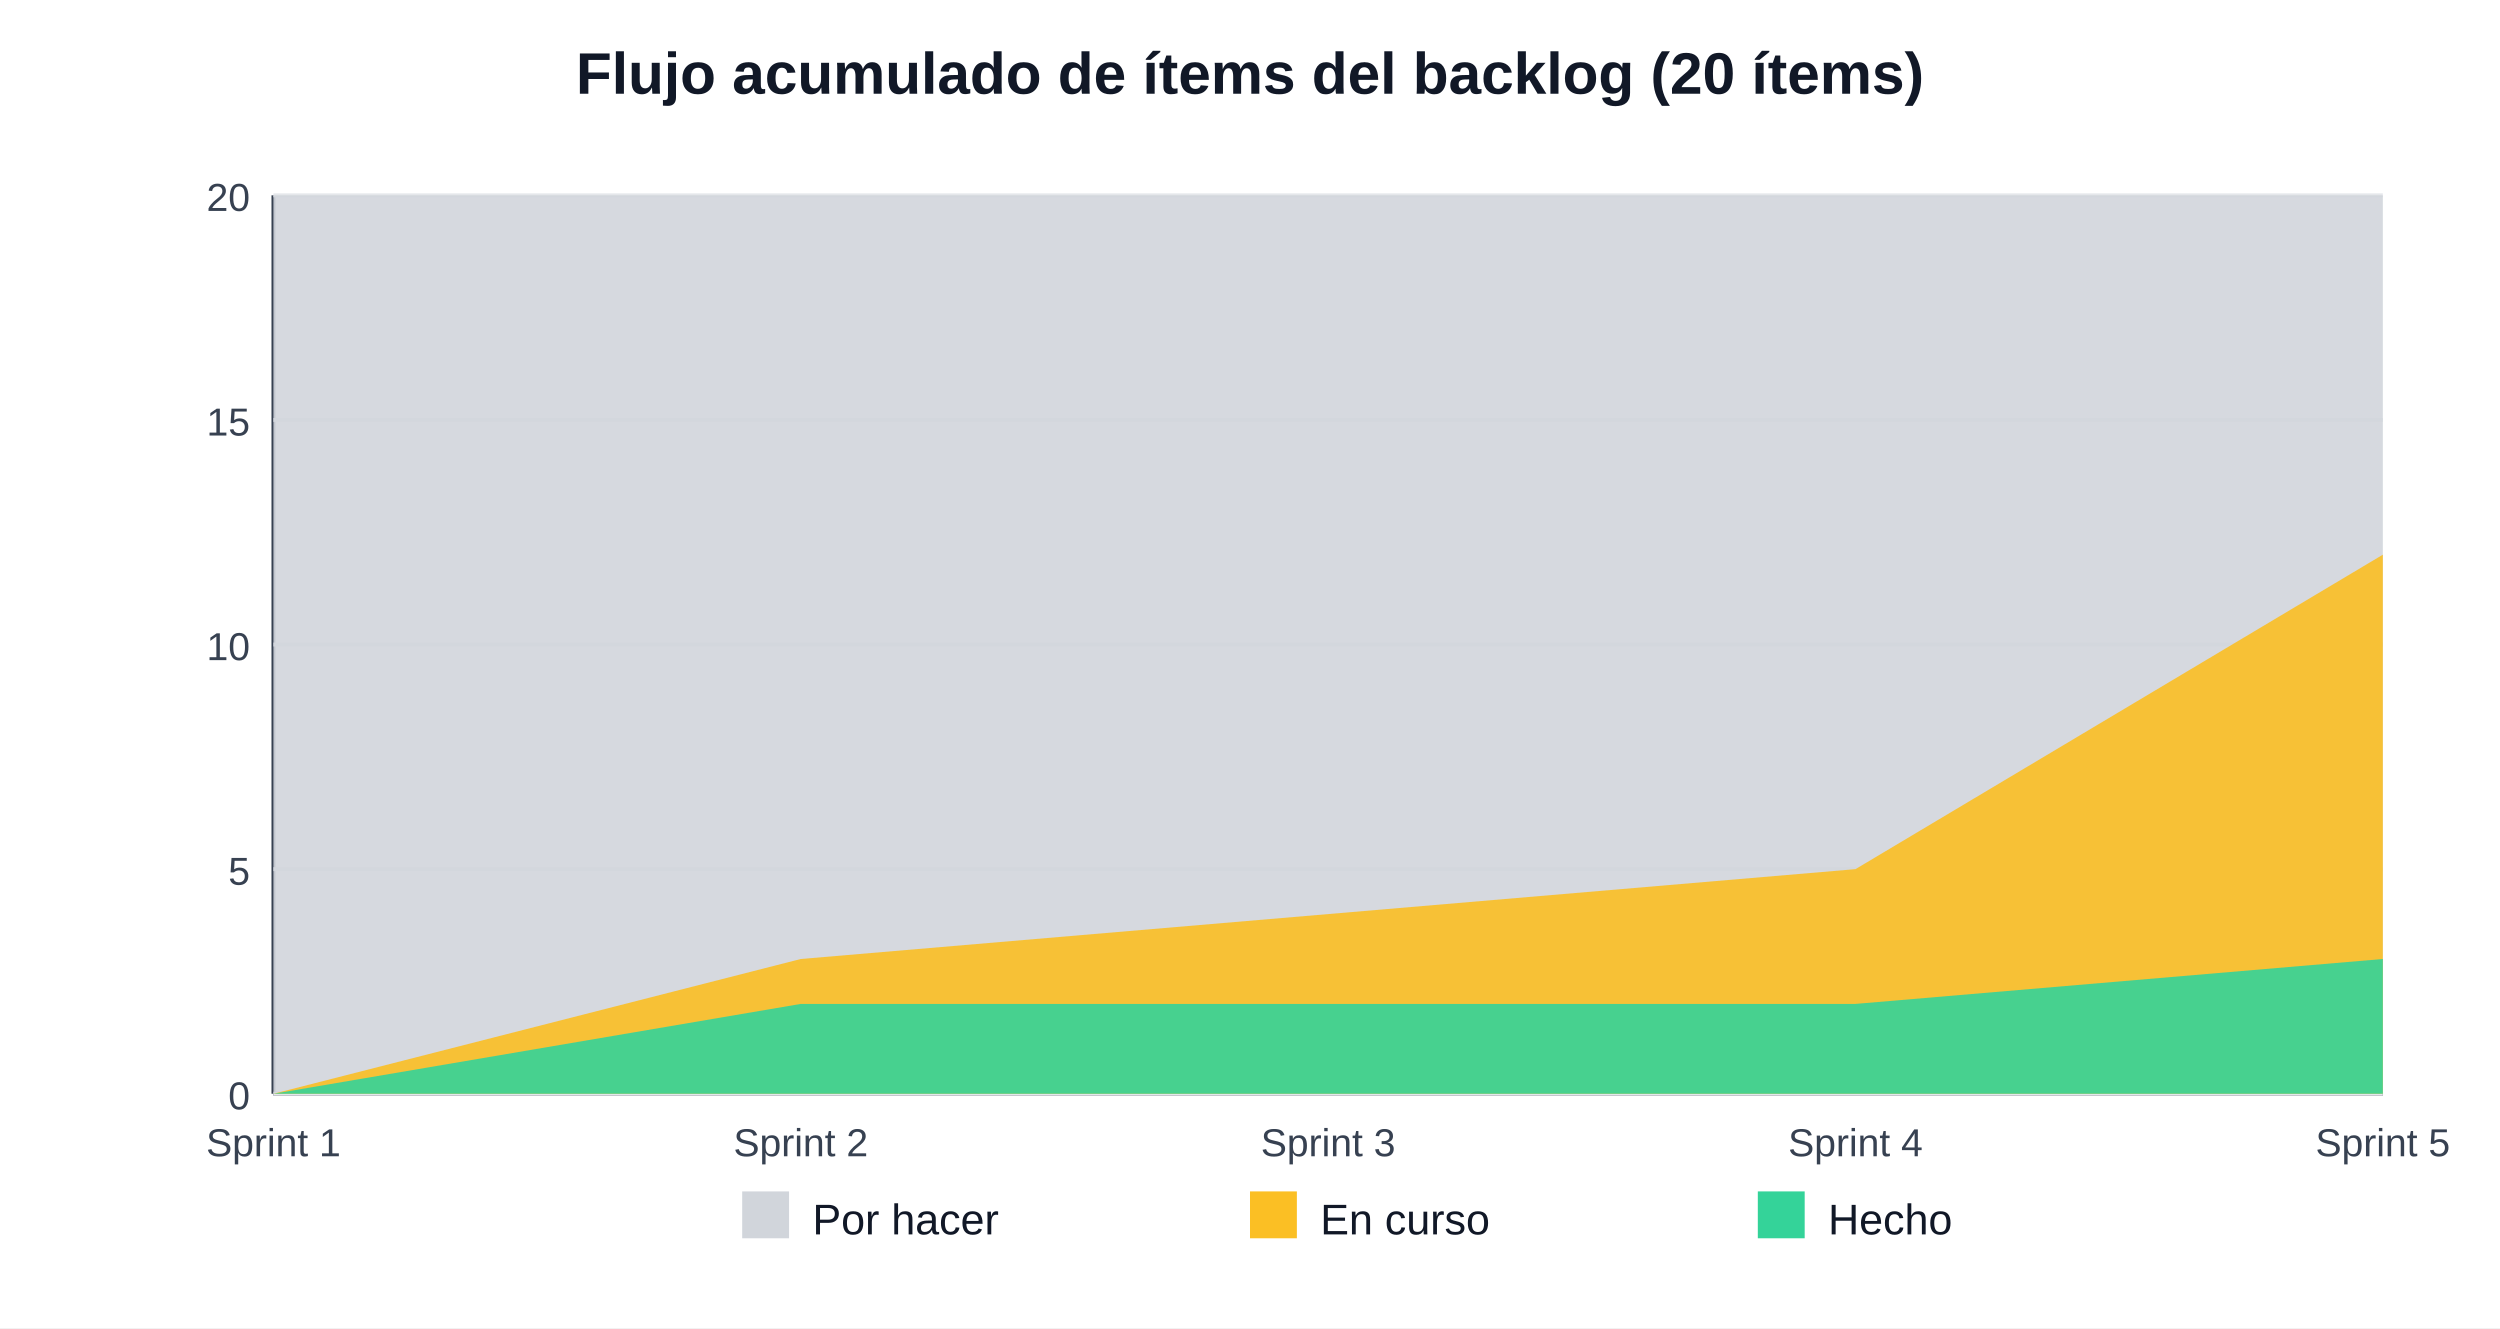
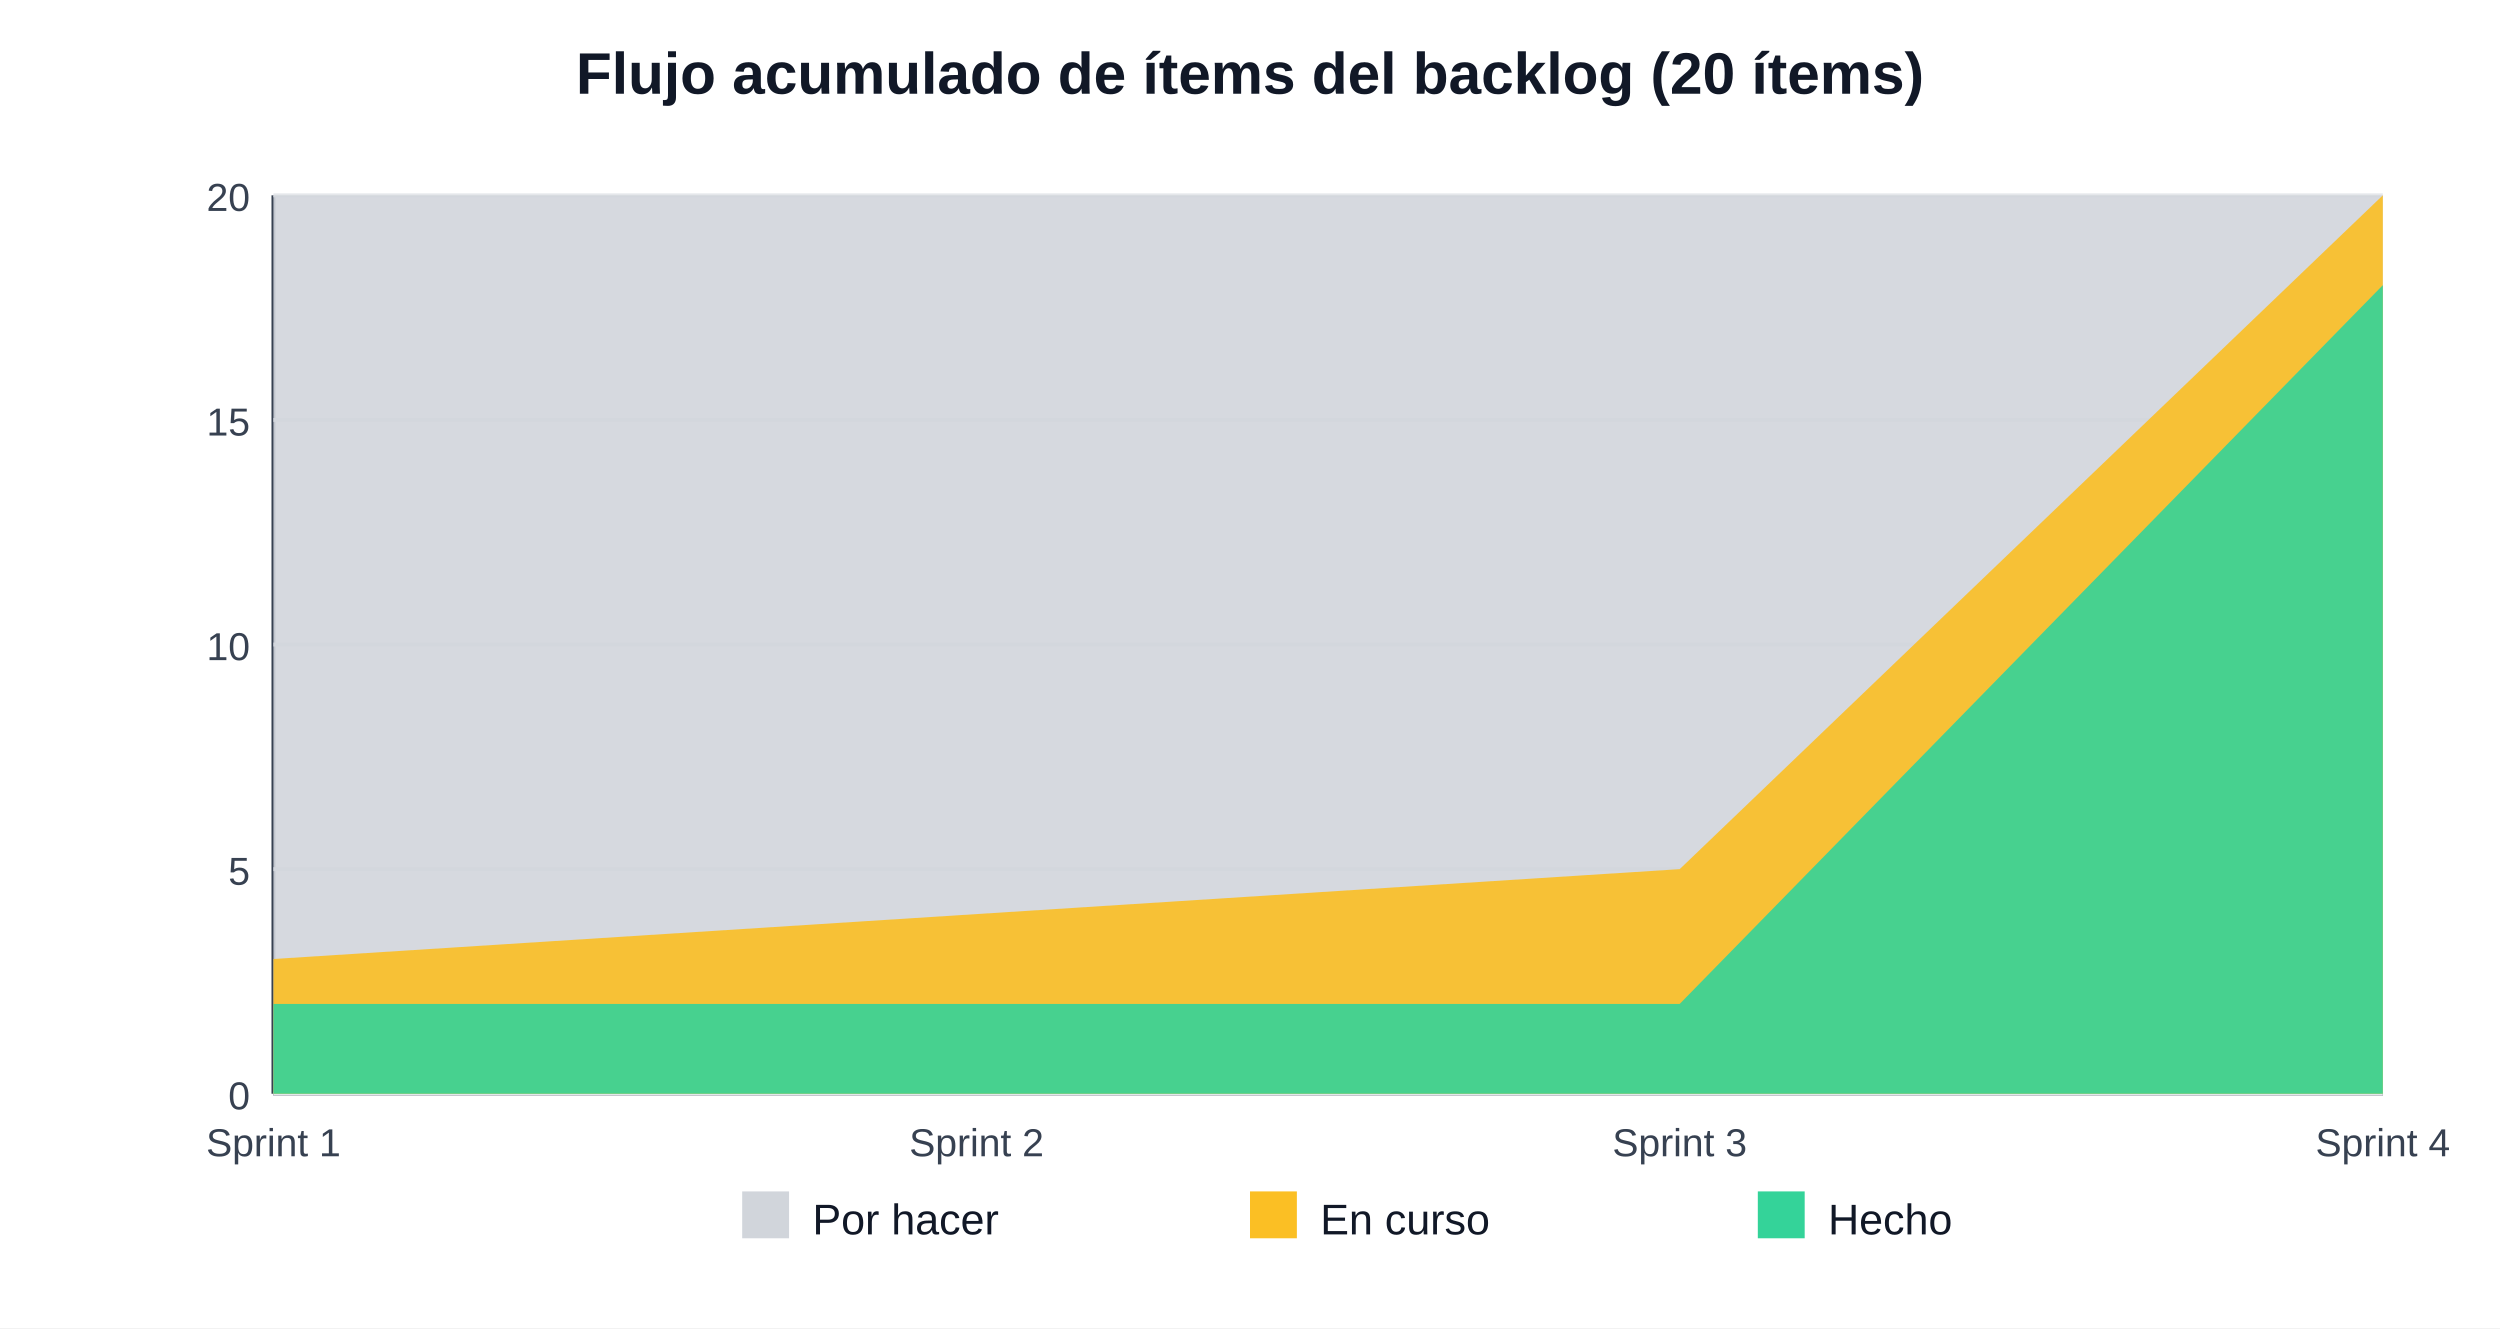
<svg xmlns="http://www.w3.org/2000/svg" viewBox="0 0 640 340" width="640" height="340" font-family="Arial, sans-serif" role="img" aria-label="Flujo acumulado de ítems del backlog (20 ítems)">
  <rect width="640" height="340" fill="#ffffff" />
  <text x="320.0" y="24" text-anchor="middle" font-size="15" font-weight="bold" fill="#111827">Flujo acumulado de ítems del backlog (20 ítems)</text>
  <line x1="70" y1="280" x2="610" y2="280" stroke="#374151" />
  <line x1="70" y1="50" x2="70" y2="280" stroke="#374151" />
  <line x1="70" y1="280.0" x2="610" y2="280.0" stroke="#e5e7eb" />
  <text x="64" y="284.0" text-anchor="end" font-size="10" fill="#374151">0</text>
  <line x1="70" y1="222.5" x2="610" y2="222.5" stroke="#e5e7eb" />
  <text x="64" y="226.5" text-anchor="end" font-size="10" fill="#374151">5</text>
  <line x1="70" y1="165.0" x2="610" y2="165.0" stroke="#e5e7eb" />
  <text x="64" y="169.0" text-anchor="end" font-size="10" fill="#374151">10</text>
  <line x1="70" y1="107.5" x2="610" y2="107.5" stroke="#e5e7eb" />
  <text x="64" y="111.5" text-anchor="end" font-size="10" fill="#374151">15</text>
  <line x1="70" y1="50.0" x2="610" y2="50.0" stroke="#e5e7eb" />
  <text x="64" y="54.0" text-anchor="end" font-size="10" fill="#374151">20</text>
  <text x="70.0" y="296" text-anchor="middle" font-size="10" fill="#374151">Sprint 1</text>
-   <text x="205.0" y="296" text-anchor="middle" font-size="10" fill="#374151">Sprint 2</text>
-   <text x="340.0" y="296" text-anchor="middle" font-size="10" fill="#374151">Sprint 3</text>
-   <text x="475.0" y="296" text-anchor="middle" font-size="10" fill="#374151">Sprint 4</text>
-   <text x="610.0" y="296" text-anchor="middle" font-size="10" fill="#374151">Sprint 5</text>
-   <polygon points="70.0,50.0 205.0,50.0 340.0,50.0 475.0,50.0 610.0,50.0 610.0,280.0 70.0,280.0" fill="#d1d5db" opacity="0.9" />
-   <polygon points="70.0,280.0 205.0,245.5 340.0,234.0 475.0,222.5 610.0,142.0 610.0,280.0 70.0,280.0" fill="#fbbf24" opacity="0.9" />
-   <polygon points="70.0,280.0 205.0,257.0 340.0,257.0 475.0,257.0 610.0,245.5 610.0,280.0 70.0,280.0" fill="#34d399" opacity="0.9" />
+   <text x="250.0" y="296" text-anchor="middle" font-size="10" fill="#374151">Sprint 2</text>
+   <text x="430.0" y="296" text-anchor="middle" font-size="10" fill="#374151">Sprint 3</text>
+   <text x="610.0" y="296" text-anchor="middle" font-size="10" fill="#374151">Sprint 4</text>
+   <polygon points="70.0,50.0 250.0,50.0 430.0,50.0 610.0,50.0 610.0,280.0 70.0,280.0" fill="#d1d5db" opacity="0.9" />
+   <polygon points="70.0,245.5 250.0,234.0 430.0,222.5 610.0,50.0 610.0,280.0 70.0,280.0" fill="#fbbf24" opacity="0.9" />
+   <polygon points="70.0,257.0 250.0,257.0 430.0,257.0 610.0,73.0 610.0,280.0 70.0,280.0" fill="#34d399" opacity="0.9" />
  <rect x="190" y="305" width="12" height="12" fill="#d1d5db" />
  <text x="208" y="316" font-size="11" fill="#111827">Por hacer</text>
  <rect x="320" y="305" width="12" height="12" fill="#fbbf24" />
  <text x="338" y="316" font-size="11" fill="#111827">En curso</text>
  <rect x="450" y="305" width="12" height="12" fill="#34d399" />
  <text x="468" y="316" font-size="11" fill="#111827">Hecho</text>
</svg>
